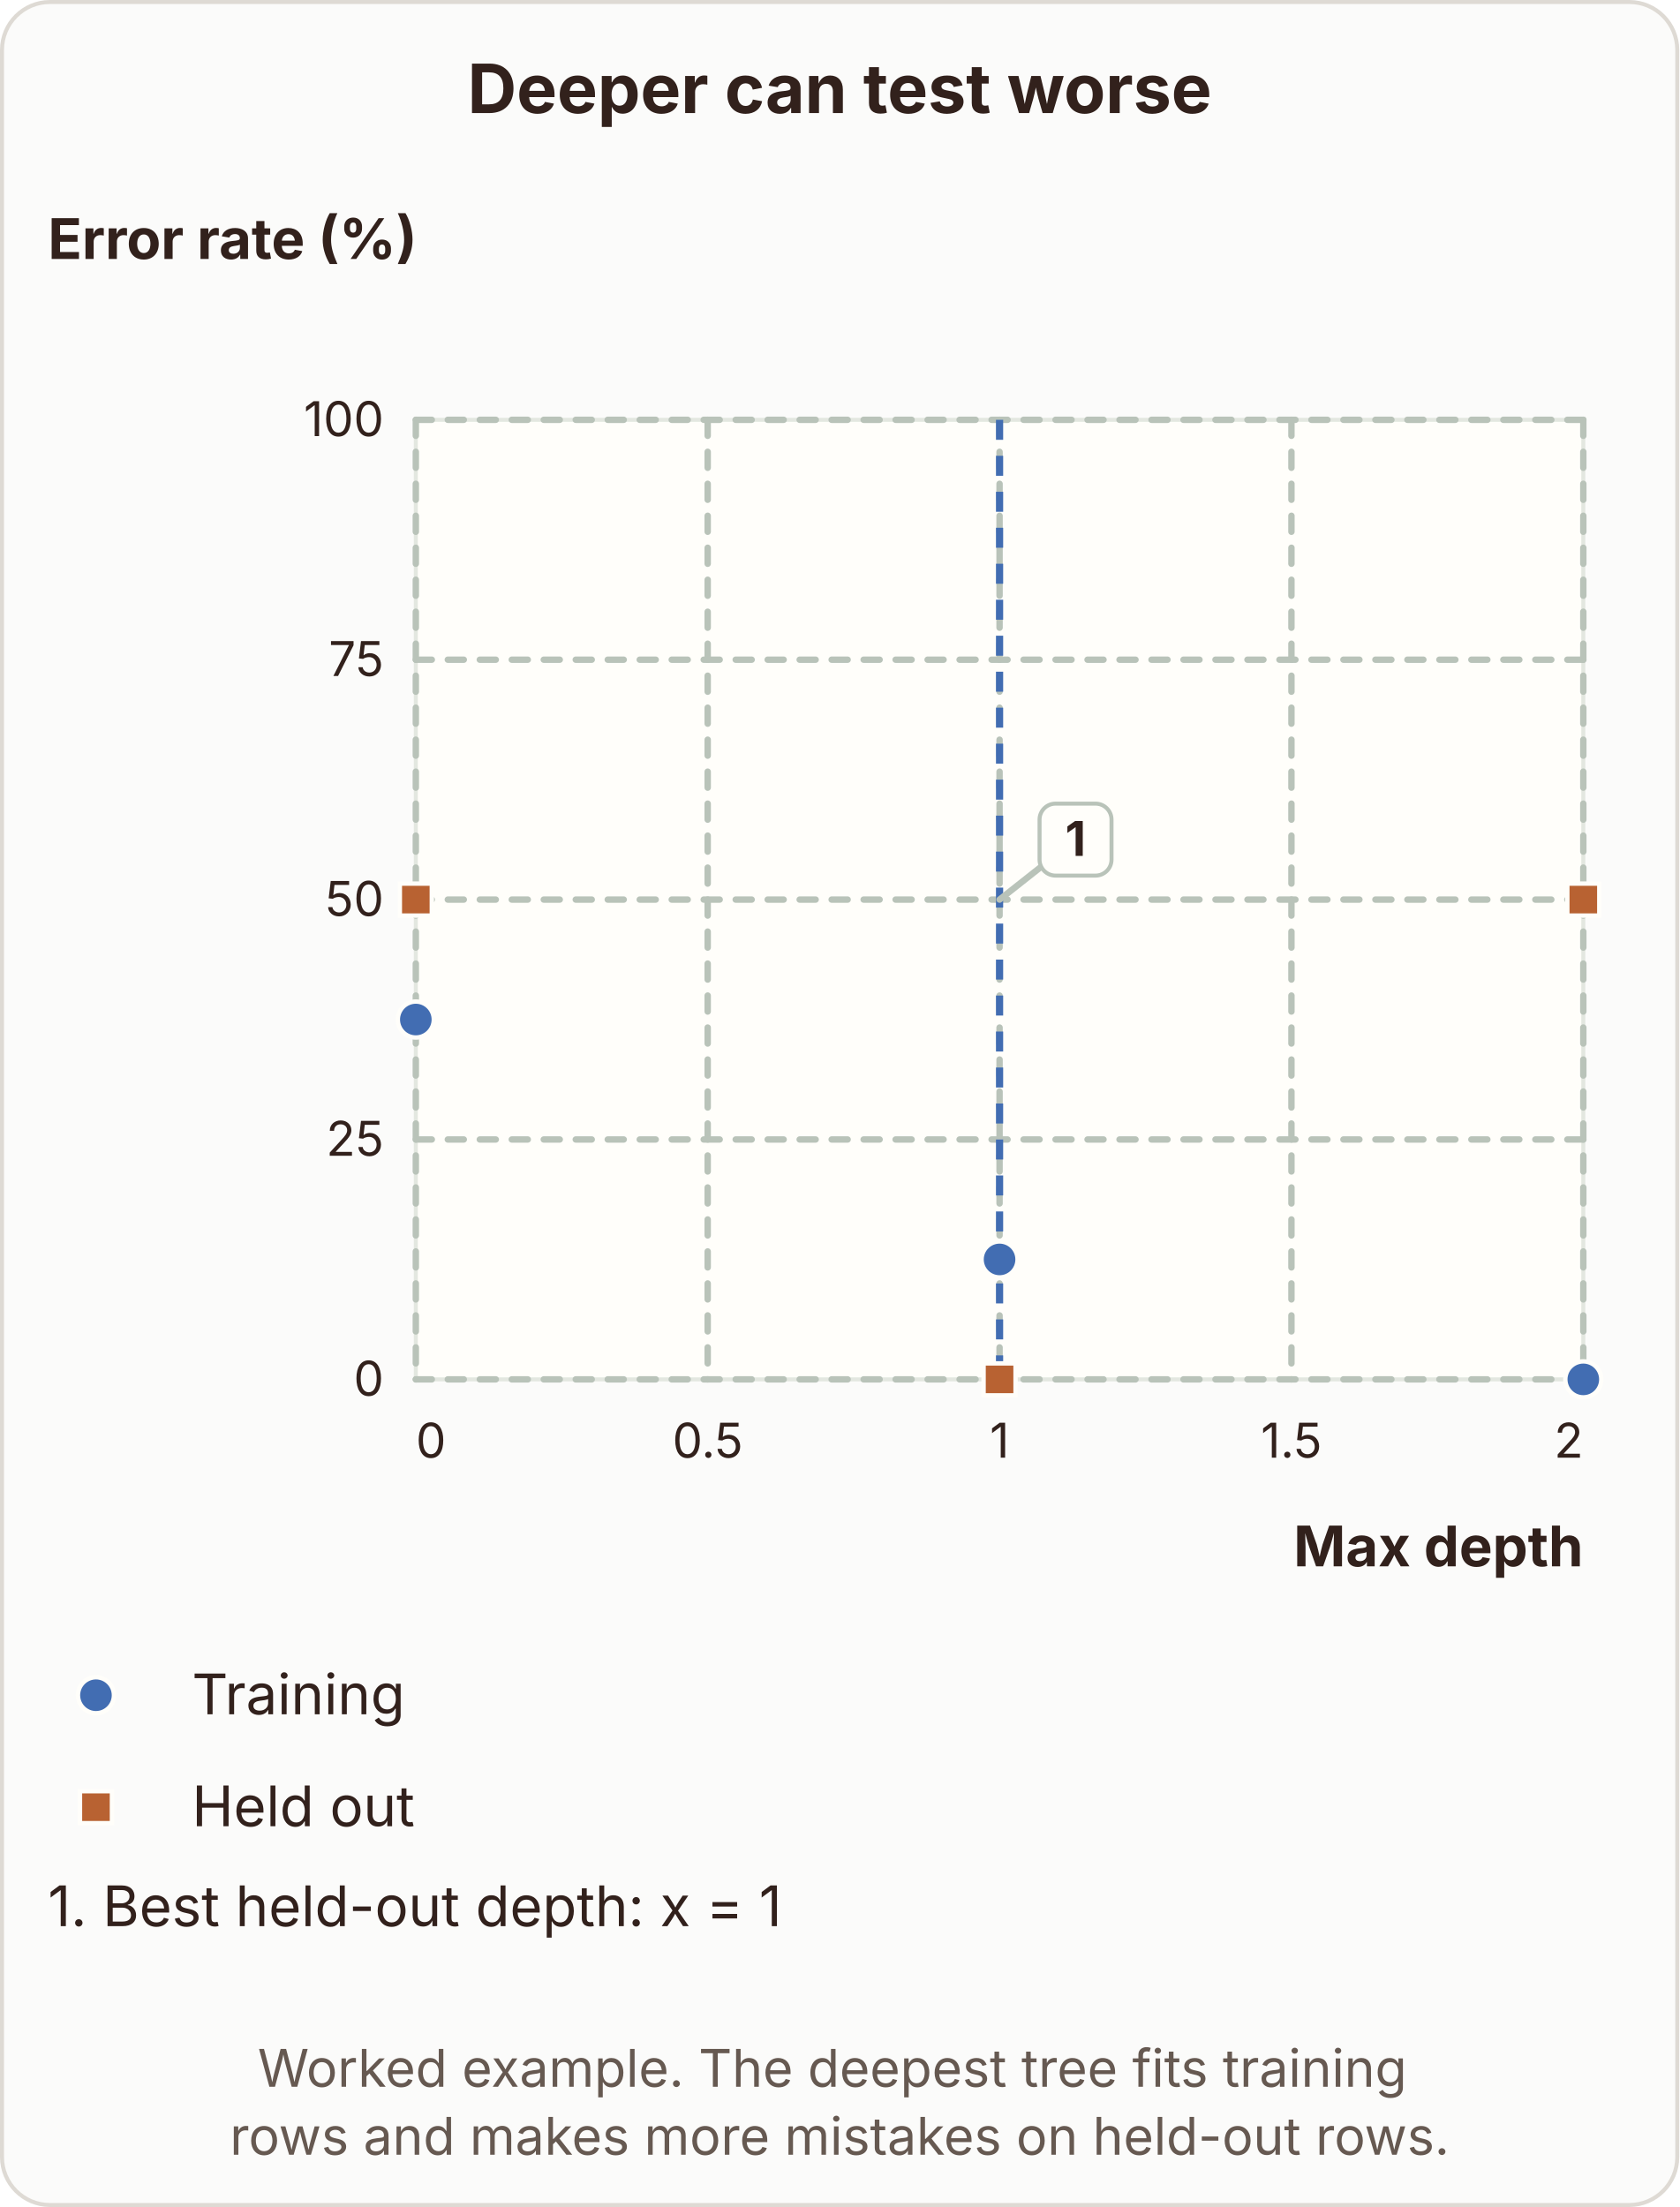
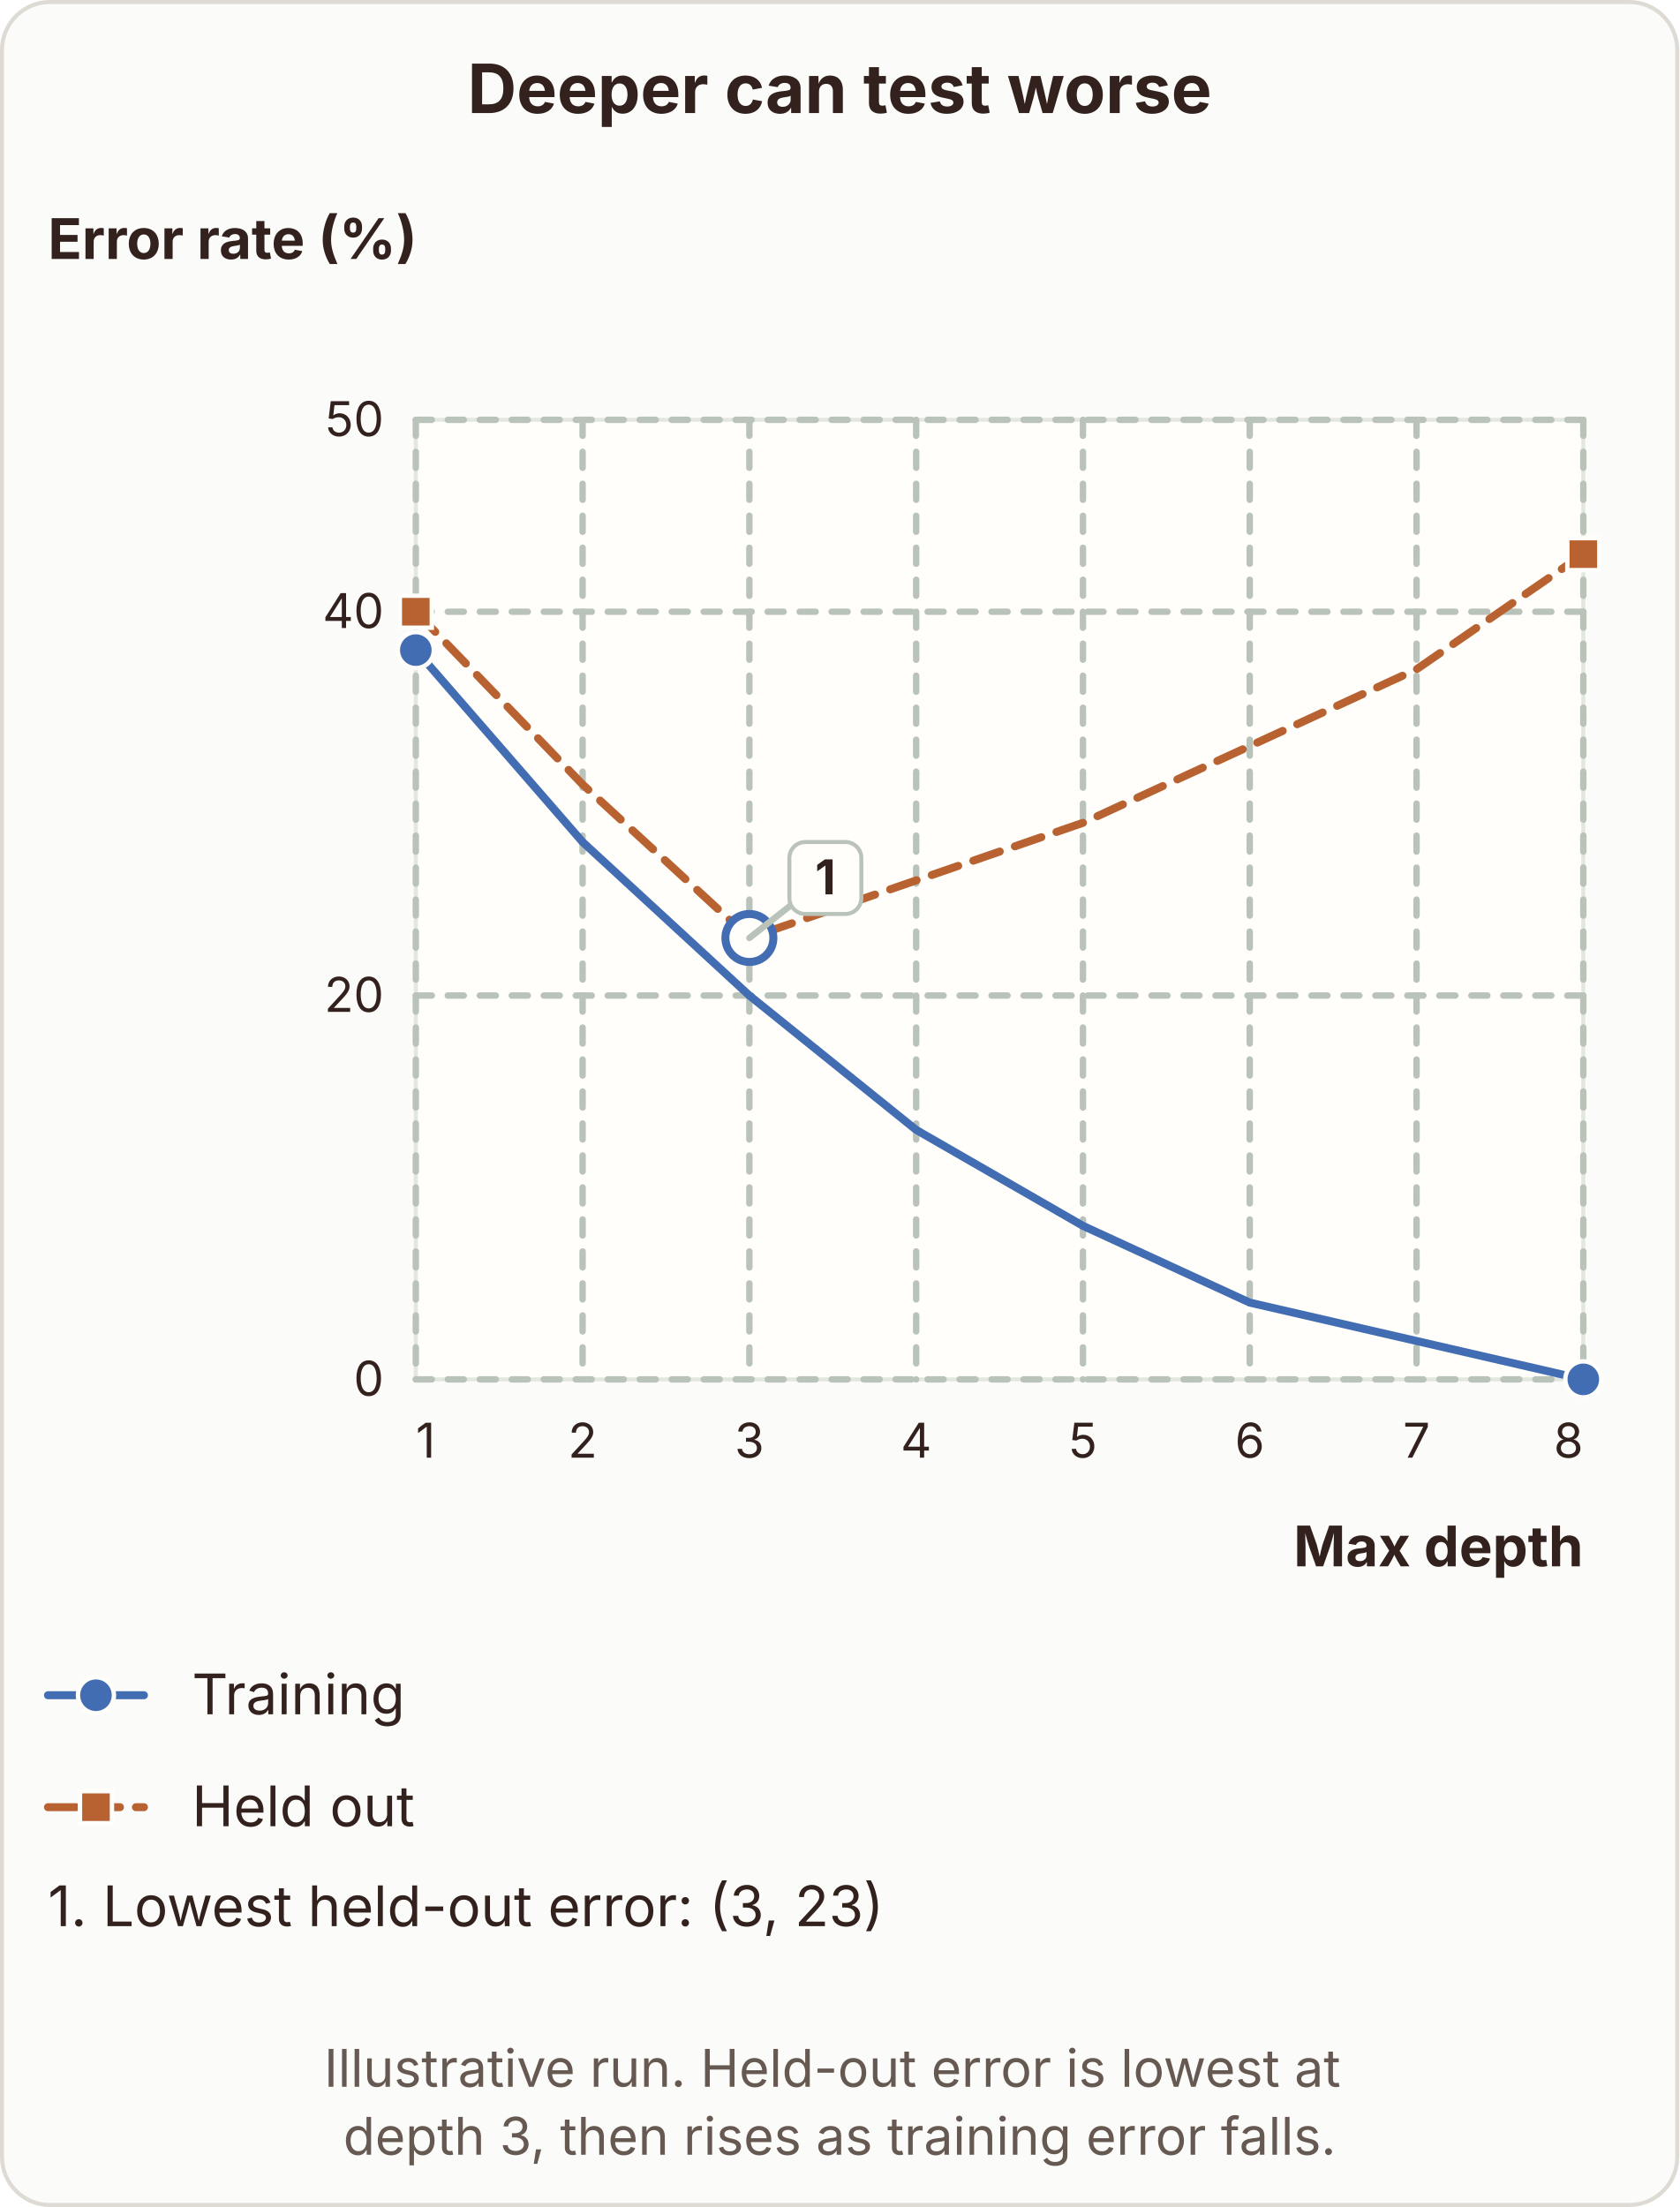
- <svg xmlns="http://www.w3.org/2000/svg" width="420" height="552" viewBox="0 0 420 552" role="img" aria-label="Deeper can test worse Max depth: 0 to 2 Error rate (%): 0 to 100 Training (scatter): (0, 37.5); (1, 12.5); (2, 0) Held out (scatter): (0, 50); (1, 0); (2, 50) Best held-out depth: x = 1 Worked example. The deepest tree fits training rows and makes more mistakes on held-out rows." font-family="Inter, Liberation Sans, Arial, sans-serif" style="display:block;max-width:none;margin-inline:auto;--color-ink:#202723;--color-ink-2:#5d675f;--color-line:#e3e7e0;--viz-surface:#fffefa" data-tutor-diagram="coordinate-plot">
+ <svg xmlns="http://www.w3.org/2000/svg" width="420" height="552" viewBox="0 0 420 552" role="img" aria-label="Deeper can test worse Max depth: 1 to 8 Error rate (%): 0 to 50 Training (line): (1, 38); (2, 28); (3, 20); (4, 13); (5, 8); (6, 4); (7, 2); (8, 0) Held out (line): (1, 40); (2, 31); (3, 23); (4, 26); (5, 29); (6, 33); (7, 37); (8, 43) Lowest held-out error: (3, 23) Illustrative run. Held-out error is lowest at depth 3, then rises as training error falls." font-family="Inter, Liberation Sans, Arial, sans-serif" style="display:block;max-width:none;margin-inline:auto;--color-ink:#202723;--color-ink-2:#5d675f;--color-line:#e3e7e0;--viz-surface:#fffefa" data-tutor-diagram="coordinate-plot">
  <rect x="0.5" y="0.5" width="419" height="551" rx="12" fill="var(--viz-surface, #fbfbfa)" stroke="var(--color-line, #dedad4)" />
  <text x="210" y="22.5" fill="var(--color-ink, #32211c)" font-size="17" font-weight="700" text-anchor="middle">
    <tspan x="210" y="28.28">Deeper can test worse</tspan>
  </text>
  <g transform="translate(0 39)">
    <rect x="104" y="66" width="292" height="240" fill="#fffefa" stroke="#e3e7e0" stroke-width="1" data-tutor-plot-area="" />
    <text x="12" y="21" fill="var(--color-ink, #32211c)" font-size="14" font-weight="700" text-anchor="start">
      <tspan x="12" y="25.76">Error rate (%)</tspan>
    </text>
    <polyline points="104,66 104,306" fill="none" stroke="#b9c3b9" stroke-width="1.6" stroke-dasharray="4 4" stroke-linecap="round" stroke-linejoin="round" />
-     <polyline points="177,66 177,306" fill="none" stroke="#b9c3b9" stroke-width="1.6" stroke-dasharray="4 4" stroke-linecap="round" stroke-linejoin="round" />
-     <polyline points="250,66 250,306" fill="none" stroke="#b9c3b9" stroke-width="1.6" stroke-dasharray="4 4" stroke-linecap="round" stroke-linejoin="round" />
-     <polyline points="323,66 323,306" fill="none" stroke="#b9c3b9" stroke-width="1.6" stroke-dasharray="4 4" stroke-linecap="round" stroke-linejoin="round" />
+     <polyline points="145.714,66 145.714,306" fill="none" stroke="#b9c3b9" stroke-width="1.6" stroke-dasharray="4 4" stroke-linecap="round" stroke-linejoin="round" />
+     <polyline points="187.429,66 187.429,306" fill="none" stroke="#b9c3b9" stroke-width="1.6" stroke-dasharray="4 4" stroke-linecap="round" stroke-linejoin="round" />
+     <polyline points="229.143,66 229.143,306" fill="none" stroke="#b9c3b9" stroke-width="1.6" stroke-dasharray="4 4" stroke-linecap="round" stroke-linejoin="round" />
+     <polyline points="270.857,66 270.857,306" fill="none" stroke="#b9c3b9" stroke-width="1.6" stroke-dasharray="4 4" stroke-linecap="round" stroke-linejoin="round" />
+     <polyline points="312.571,66 312.571,306" fill="none" stroke="#b9c3b9" stroke-width="1.6" stroke-dasharray="4 4" stroke-linecap="round" stroke-linejoin="round" />
+     <polyline points="354.286,66 354.286,306" fill="none" stroke="#b9c3b9" stroke-width="1.6" stroke-dasharray="4 4" stroke-linecap="round" stroke-linejoin="round" />
    <polyline points="396,66 396,306" fill="none" stroke="#b9c3b9" stroke-width="1.6" stroke-dasharray="4 4" stroke-linecap="round" stroke-linejoin="round" />
    <polyline points="104,306 396,306" fill="none" stroke="#b9c3b9" stroke-width="1.6" stroke-dasharray="4 4" stroke-linecap="round" stroke-linejoin="round" />
    <text x="96" y="306" fill="var(--color-ink, #32211c)" font-size="12" font-weight="400" text-anchor="end">
      <tspan x="96" y="310.08">0</tspan>
    </text>
-     <polyline points="104,246 396,246" fill="none" stroke="#b9c3b9" stroke-width="1.6" stroke-dasharray="4 4" stroke-linecap="round" stroke-linejoin="round" />
-     <text x="96" y="246" fill="var(--color-ink, #32211c)" font-size="12" font-weight="400" text-anchor="end">
-       <tspan x="96" y="250.08">25</tspan>
+     <polyline points="104,210 396,210" fill="none" stroke="#b9c3b9" stroke-width="1.6" stroke-dasharray="4 4" stroke-linecap="round" stroke-linejoin="round" />
+     <text x="96" y="210" fill="var(--color-ink, #32211c)" font-size="12" font-weight="400" text-anchor="end">
+       <tspan x="96" y="214.08">20</tspan>
    </text>
-     <polyline points="104,186 396,186" fill="none" stroke="#b9c3b9" stroke-width="1.6" stroke-dasharray="4 4" stroke-linecap="round" stroke-linejoin="round" />
-     <text x="96" y="186" fill="var(--color-ink, #32211c)" font-size="12" font-weight="400" text-anchor="end">
-       <tspan x="96" y="190.08">50</tspan>
-     </text>
-     <polyline points="104,126 396,126" fill="none" stroke="#b9c3b9" stroke-width="1.6" stroke-dasharray="4 4" stroke-linecap="round" stroke-linejoin="round" />
-     <text x="96" y="126" fill="var(--color-ink, #32211c)" font-size="12" font-weight="400" text-anchor="end">
-       <tspan x="96" y="130.08">75</tspan>
+     <polyline points="104,114 396,114" fill="none" stroke="#b9c3b9" stroke-width="1.6" stroke-dasharray="4 4" stroke-linecap="round" stroke-linejoin="round" />
+     <text x="96" y="114" fill="var(--color-ink, #32211c)" font-size="12" font-weight="400" text-anchor="end">
+       <tspan x="96" y="118.08">40</tspan>
    </text>
    <polyline points="104,66 396,66" fill="none" stroke="#b9c3b9" stroke-width="1.6" stroke-dasharray="4 4" stroke-linecap="round" stroke-linejoin="round" />
    <text x="96" y="66" fill="var(--color-ink, #32211c)" font-size="12" font-weight="400" text-anchor="end">
-       <tspan x="96" y="70.08">100</tspan>
+       <tspan x="96" y="70.08">50</tspan>
    </text>
    <text x="104" y="321.5" fill="var(--color-ink, #32211c)" font-size="12" font-weight="400" text-anchor="start">
-       <tspan x="104" y="325.58">0</tspan>
+       <tspan x="104" y="325.58">1</tspan>
    </text>
-     <text x="177" y="321.5" fill="var(--color-ink, #32211c)" font-size="12" font-weight="400" text-anchor="middle">
-       <tspan x="177" y="325.58">0.5</tspan>
+     <text x="145.714" y="321.5" fill="var(--color-ink, #32211c)" font-size="12" font-weight="400" text-anchor="middle">
+       <tspan x="145.714" y="325.58">2</tspan>
    </text>
-     <text x="250" y="321.5" fill="var(--color-ink, #32211c)" font-size="12" font-weight="400" text-anchor="middle">
-       <tspan x="250" y="325.58">1</tspan>
+     <text x="187.429" y="321.5" fill="var(--color-ink, #32211c)" font-size="12" font-weight="400" text-anchor="middle">
+       <tspan x="187.429" y="325.58">3</tspan>
    </text>
-     <text x="323" y="321.5" fill="var(--color-ink, #32211c)" font-size="12" font-weight="400" text-anchor="middle">
-       <tspan x="323" y="325.58">1.5</tspan>
+     <text x="229.143" y="321.5" fill="var(--color-ink, #32211c)" font-size="12" font-weight="400" text-anchor="middle">
+       <tspan x="229.143" y="325.58">4</tspan>
+     </text>
+     <text x="270.857" y="321.5" fill="var(--color-ink, #32211c)" font-size="12" font-weight="400" text-anchor="middle">
+       <tspan x="270.857" y="325.58">5</tspan>
+     </text>
+     <text x="312.571" y="321.5" fill="var(--color-ink, #32211c)" font-size="12" font-weight="400" text-anchor="middle">
+       <tspan x="312.571" y="325.58">6</tspan>
+     </text>
+     <text x="354.286" y="321.5" fill="var(--color-ink, #32211c)" font-size="12" font-weight="400" text-anchor="middle">
+       <tspan x="354.286" y="325.58">7</tspan>
    </text>
    <text x="396" y="321.5" fill="var(--color-ink, #32211c)" font-size="12" font-weight="400" text-anchor="end">
-       <tspan x="396" y="325.58">2</tspan>
+       <tspan x="396" y="325.58">8</tspan>
    </text>
    <text x="396" y="348" fill="var(--color-ink, #32211c)" font-size="14" font-weight="700" text-anchor="end">
      <tspan x="396" y="352.76">Max depth</tspan>
    </text>
+     <polyline points="12,385 36,385" fill="none" stroke="#426db2" stroke-width="2" stroke-linejoin="round" stroke-linecap="round" />
    <circle cx="24" cy="385" r="4.5" fill="#426db2" stroke="#fffefa" stroke-width="1.1" />
    <text x="48" y="385" fill="var(--color-ink, #32211c)" font-size="14" font-weight="400" text-anchor="start">
      <tspan x="48" y="389.76">Training</tspan>
    </text>
+     <polyline points="12,413 36,413" fill="none" stroke="#b86232" stroke-width="2" stroke-dasharray="7 4" stroke-linejoin="round" stroke-linecap="round" />
    <rect x="20" y="409" width="8" height="8" fill="#b86232" stroke="#fffefa" stroke-width="1.1" />
    <text x="48" y="413" fill="var(--color-ink, #32211c)" font-size="14" font-weight="400" text-anchor="start">
      <tspan x="48" y="417.76">Held out</tspan>
    </text>
    <text x="12" y="438" fill="var(--color-ink, #32211c)" font-size="14" font-weight="400" text-anchor="start">
-       <tspan x="12" y="442.76">1. Best held-out depth: x = 1</tspan>
+       <tspan x="12" y="442.76">1. Lowest held-out error: (3, 23)</tspan>
    </text>
-     <line x1="250" x2="250" y1="66" y2="306" stroke="#426db2" stroke-width="1.8" stroke-dasharray="5 4" data-tutor-plot-reference="x:1" />
-     <circle cx="104" cy="216" r="4.5" fill="#426db2" stroke="#fffefa" stroke-width="1.1" data-tutor-coordinate-point="0,37.5" />
-     <circle cx="250" cy="276" r="4.5" fill="#426db2" stroke="#fffefa" stroke-width="1.1" data-tutor-coordinate-point="1,12.5" />
-     <circle cx="396" cy="306" r="4.5" fill="#426db2" stroke="#fffefa" stroke-width="1.1" data-tutor-coordinate-point="2,0" />
-     <rect x="100" y="182" width="8" height="8" fill="#b86232" stroke="#fffefa" stroke-width="1.1" data-tutor-coordinate-point="0,50" />
-     <rect x="246" y="302" width="8" height="8" fill="#b86232" stroke="#fffefa" stroke-width="1.1" data-tutor-coordinate-point="1,0" />
-     <rect x="392" y="182" width="8" height="8" fill="#b86232" stroke="#fffefa" stroke-width="1.1" data-tutor-coordinate-point="2,50" />
-     <polyline points="250,186 269,171" fill="none" stroke="#b9c3b9" stroke-width="1.6" stroke-linecap="round" stroke-linejoin="round" />
-     <rect x="260" y="162" width="18" height="18" rx="4" fill="#fffefa" stroke="#b9c3b9" stroke-width="1" data-tutor-plot-badge="1" />
-     <text x="269" y="171" fill="var(--color-ink, #32211c)" font-size="12" font-weight="700" text-anchor="middle">
-       <tspan x="269" y="175.08">1</tspan>
+     <polyline points="104,123.6 145.714,171.6 187.429,210 229.143,243.6 270.857,267.6 312.571,286.8 354.286,296.4 396,306" fill="none" stroke="#426db2" stroke-width="2" stroke-linejoin="round" stroke-linecap="round" data-tutor-plot-series="Training" />
+     <polyline points="104,114 145.714,157.2 187.429,195.6 229.143,181.2 270.857,166.8 312.571,147.6 354.286,128.4 396,99.6" fill="none" stroke="#b86232" stroke-width="2" stroke-dasharray="7 4" stroke-linejoin="round" stroke-linecap="round" data-tutor-plot-series="Held out" />
+     <circle cx="104" cy="123.6" r="4.5" fill="#426db2" stroke="#fffefa" stroke-width="1.1" data-tutor-coordinate-point="1,38" />
+     <circle cx="396" cy="306" r="4.5" fill="#426db2" stroke="#fffefa" stroke-width="1.1" data-tutor-coordinate-point="8,0" />
+     <rect x="100" y="110" width="8" height="8" fill="#b86232" stroke="#fffefa" stroke-width="1.1" data-tutor-coordinate-point="1,40" />
+     <rect x="392" y="95.6" width="8" height="8" fill="#b86232" stroke="#fffefa" stroke-width="1.1" data-tutor-coordinate-point="8,43" />
+     <circle cx="187.429" cy="195.6" r="6" fill="#fffefa" stroke="#426db2" stroke-width="2" data-tutor-plot-point="3,23" />
+     <polyline points="187.429,195.6 206.429,180.6" fill="none" stroke="#b9c3b9" stroke-width="1.6" stroke-linecap="round" stroke-linejoin="round" />
+     <rect x="197.429" y="171.6" width="18" height="18" rx="4" fill="#fffefa" stroke="#b9c3b9" stroke-width="1" data-tutor-plot-badge="1" />
+     <text x="206.429" y="180.6" fill="var(--color-ink, #32211c)" font-size="12" font-weight="700" text-anchor="middle">
+       <tspan x="206.429" y="184.68">1</tspan>
    </text>
  </g>
  <text x="210" y="526" fill="var(--color-ink-2, #665951)" font-size="13" font-weight="400" text-anchor="middle">
-     <tspan x="210" y="521.92">Worked example. The deepest tree fits training</tspan>
-     <tspan x="210" y="538.92">rows and makes more mistakes on held-out rows.</tspan>
+     <tspan x="210" y="521.92">Illustrative run. Held-out error is lowest at</tspan>
+     <tspan x="210" y="538.92">depth 3, then rises as training error falls.</tspan>
  </text>
</svg>
